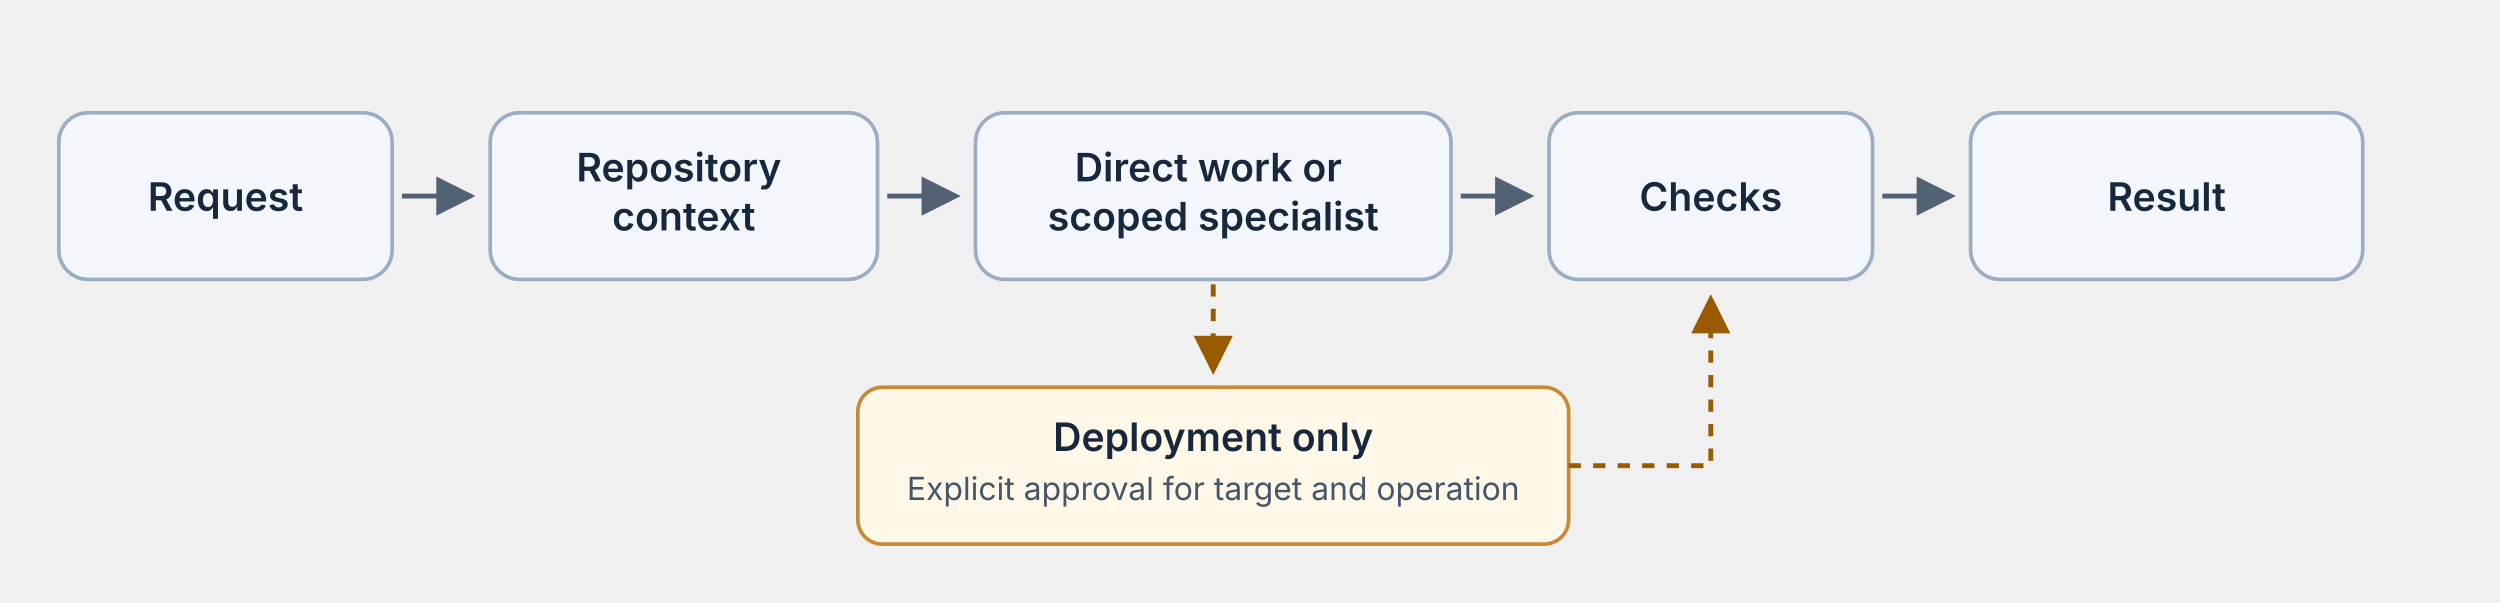
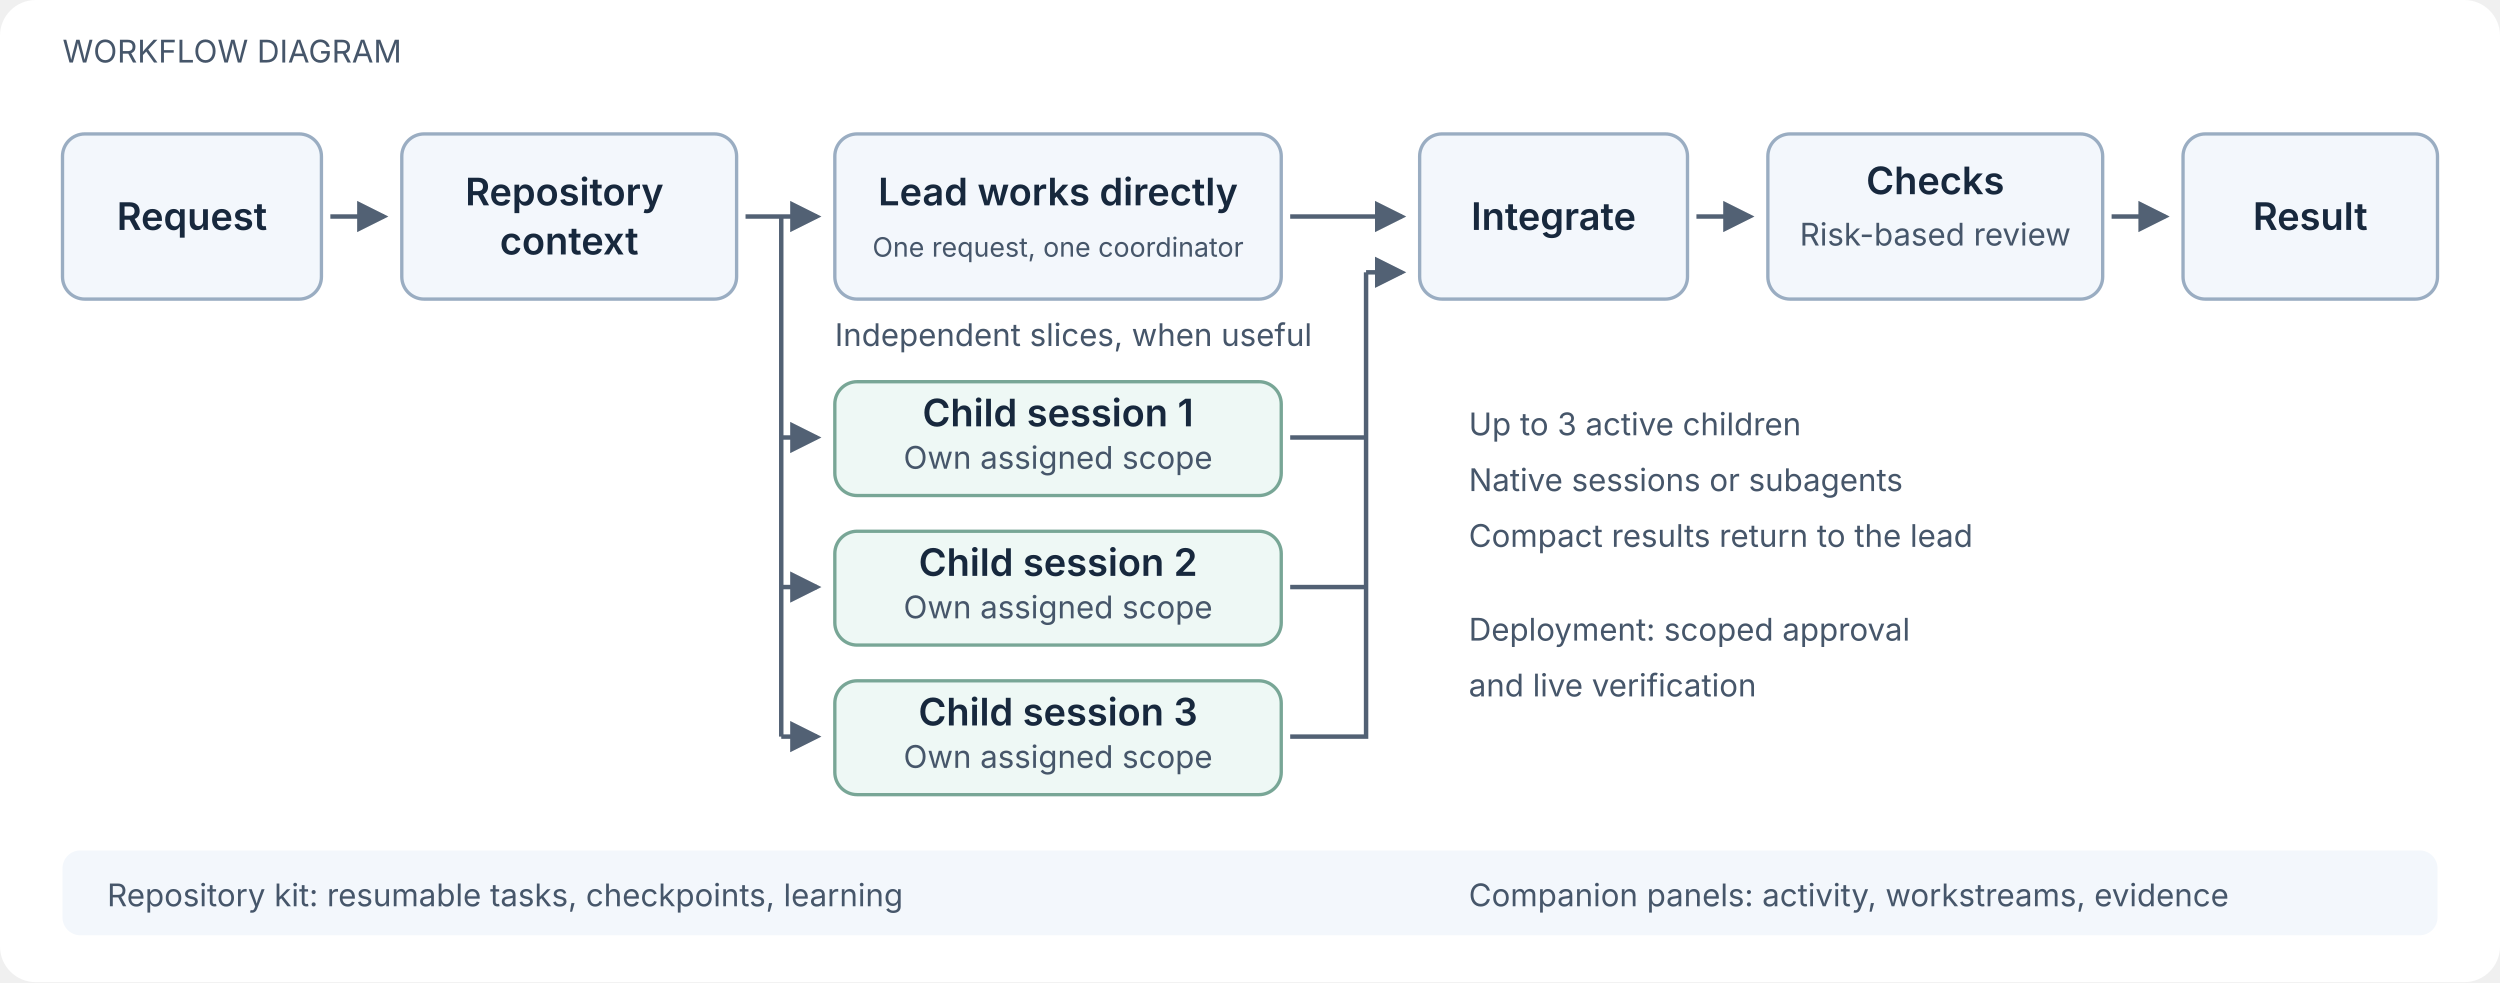
- <svg xmlns="http://www.w3.org/2000/svg" viewBox="0 0 1020 246" role="img" aria-labelledby="title description">
+ <svg xmlns="http://www.w3.org/2000/svg" viewBox="0 0 1120 440" role="img" aria-labelledby="title description">
  <defs>
-     <marker id="arrow" markerWidth="8" markerHeight="8" refX="7" refY="4" orient="auto">
-       <path d="M0 0L8 4L0 8Z" fill="#526174" />
-     </marker>
-     <marker id="conditional-arrow" markerWidth="8" markerHeight="8" refX="7" refY="4" orient="auto">
-       <path d="M0 0L8 4L0 8Z" fill="#9a5a00" />
+     <marker id="arrow" markerWidth="7" markerHeight="7" refX="6" refY="3.5" orient="auto">
+       <path d="M0 0L7 3.5L0 7Z" fill="#526174" />
    </marker>
    <style>
      text { font-family: -apple-system, BlinkMacSystemFont, "Segoe UI", sans-serif; }
-       .label { fill: #17283d; font-size: 16px; font-weight: 600; }
-       .sub { fill: #46566a; font-size: 13px; }
+       .label { fill: #17283d; font-size: 17px; font-weight: 600; }
+       .sub { fill: #46566a; font-size: 14px; }
      .line { fill: none; stroke: #526174; stroke-width: 2; marker-end: url(#arrow); }
-       .optional-line { fill: none; stroke: #9a5a00; stroke-width: 2; stroke-dasharray: 5 5; marker-end: url(#conditional-arrow); }
+       .branch { fill: none; stroke: #526174; stroke-width: 2; }
+       .box { fill: #f3f7fc; stroke: #9aadc2; stroke-width: 1.5; }
+       .child { fill: #eef8f5; stroke: #78a696; stroke-width: 1.5; }
    </style>
  </defs>
-   <g fill="#f3f7fc" stroke="#9aadc2" stroke-width="1.5">
-     <rect x="24" y="46" width="136" height="68" rx="12" />
-     <rect x="200" y="46" width="158" height="68" rx="12" />
-     <rect x="398" y="46" width="194" height="68" rx="12" />
-     <rect x="632" y="46" width="132" height="68" rx="12" />
-     <rect x="804" y="46" width="160" height="68" rx="12" />
+   <rect x="0" y="0" width="1120" height="440" rx="16" fill="#ffffff" />
+   <text class="sub" x="28" y="28">WORKFLOW DIAGRAM</text>
+   <text class="sub" x="374" y="155">Independent slices, when useful</text>
+   <g class="box">
+     <rect x="28" y="60" width="116" height="74" rx="10" />
+     <rect x="180" y="60" width="150" height="74" rx="10" />
+     <rect x="374" y="60" width="200" height="74" rx="10" />
+     <rect x="636" y="60" width="120" height="74" rx="10" />
+     <rect x="792" y="60" width="150" height="74" rx="10" />
+     <rect x="978" y="60" width="114" height="74" rx="10" />
  </g>
-   <path class="line" d="M164 80H192" />
-   <path class="line" d="M362 80H390" />
-   <path class="line" d="M596 80H624" />
-   <path class="line" d="M768 80H796" />
+   <g class="child">
+     <rect x="374" y="171" width="200" height="51" rx="10" />
+     <rect x="374" y="238" width="200" height="51" rx="10" />
+     <rect x="374" y="305" width="200" height="51" rx="10" />
+   </g>
+   <path class="line" d="M148 97H172" />
+   <path class="line" d="M334 97H366" />
+   <path class="line" d="M578 97H628" />
+   <path class="line" d="M760 97H784" />
+   <path class="line" d="M946 97H970" />
+   <path class="branch" d="M350 97V330" />
+   <path class="line" d="M350 196H366" />
+   <path class="line" d="M350 263H366" />
+   <path class="line" d="M350 330H366" />
+   <path class="branch" d="M578 196H612M578 263H612M578 330H612V122" />
+   <path class="line" d="M612 122H628" />
  <g class="label" text-anchor="middle">
-     <text x="92" y="86">Request</text>
-     <text x="279" y="74">
-       <tspan x="279">Repository</tspan>
-       <tspan x="279" dy="20">context</tspan>
+     <text x="86" y="103">Request</text>
+     <text x="255" y="92">
+       <tspan x="255">Repository</tspan>
+       <tspan x="255" dy="22">context</tspan>
    </text>
-     <text x="495" y="74">
-       <tspan x="495">Direct work or</tspan>
-       <tspan x="495" dy="20">scoped specialist</tspan>
-     </text>
-     <text x="698" y="86">Checks</text>
-     <text x="884" y="86">Result</text>
+     <text x="474" y="92">Lead works directly</text>
+     <text x="696" y="103">Integrate</text>
+     <text x="867" y="87">Checks</text>
+     <text x="1035" y="103">Result</text>
+     <text x="474" y="191">Child session 1</text>
+     <text x="474" y="258">Child session 2</text>
+     <text x="474" y="325">Child session 3</text>
  </g>
-   <path class="optional-line" d="M495 116V151" />
-   <rect x="350" y="158" width="290" height="64" rx="10" fill="#fff7e8" stroke="#c78a32" stroke-width="1.5" />
-   <text class="label" x="495" y="184" text-anchor="middle" fill="#573600">Deployment only</text>
-   <text class="sub" x="495" y="204" text-anchor="middle">Explicit approval for target and operation</text>
-   <path class="optional-line" d="M640 190H698V122" />
+   <g class="sub" text-anchor="middle">
+     <text x="474" y="115" font-size="12">One request, one coordinator</text>
+     <text x="867" y="110">Risk-based review</text>
+     <text x="474" y="210">Own assigned scope</text>
+     <text x="474" y="277">Own assigned scope</text>
+     <text x="474" y="344">Own assigned scope</text>
+   </g>
+   <text class="sub" x="658" y="195">Up to 3 active children</text>
+   <text class="sub" x="658" y="220">Native sessions or subagents</text>
+   <text class="sub" x="658" y="245">Compact results return to the lead</text>
+   <text class="sub" x="658" y="287">Deployment: scoped approval</text>
+   <text class="sub" x="658" y="312">and live verification</text>
+   <rect x="28" y="381" width="1064" height="38" rx="8" fill="#f3f7fc" />
+   <text class="sub" x="48" y="406">Repository kit: resumable tasks, checkpoints, learning</text>
+   <text class="sub" x="658" y="406">Companion panels: activity, workstreams, evidence</text>
</svg>
